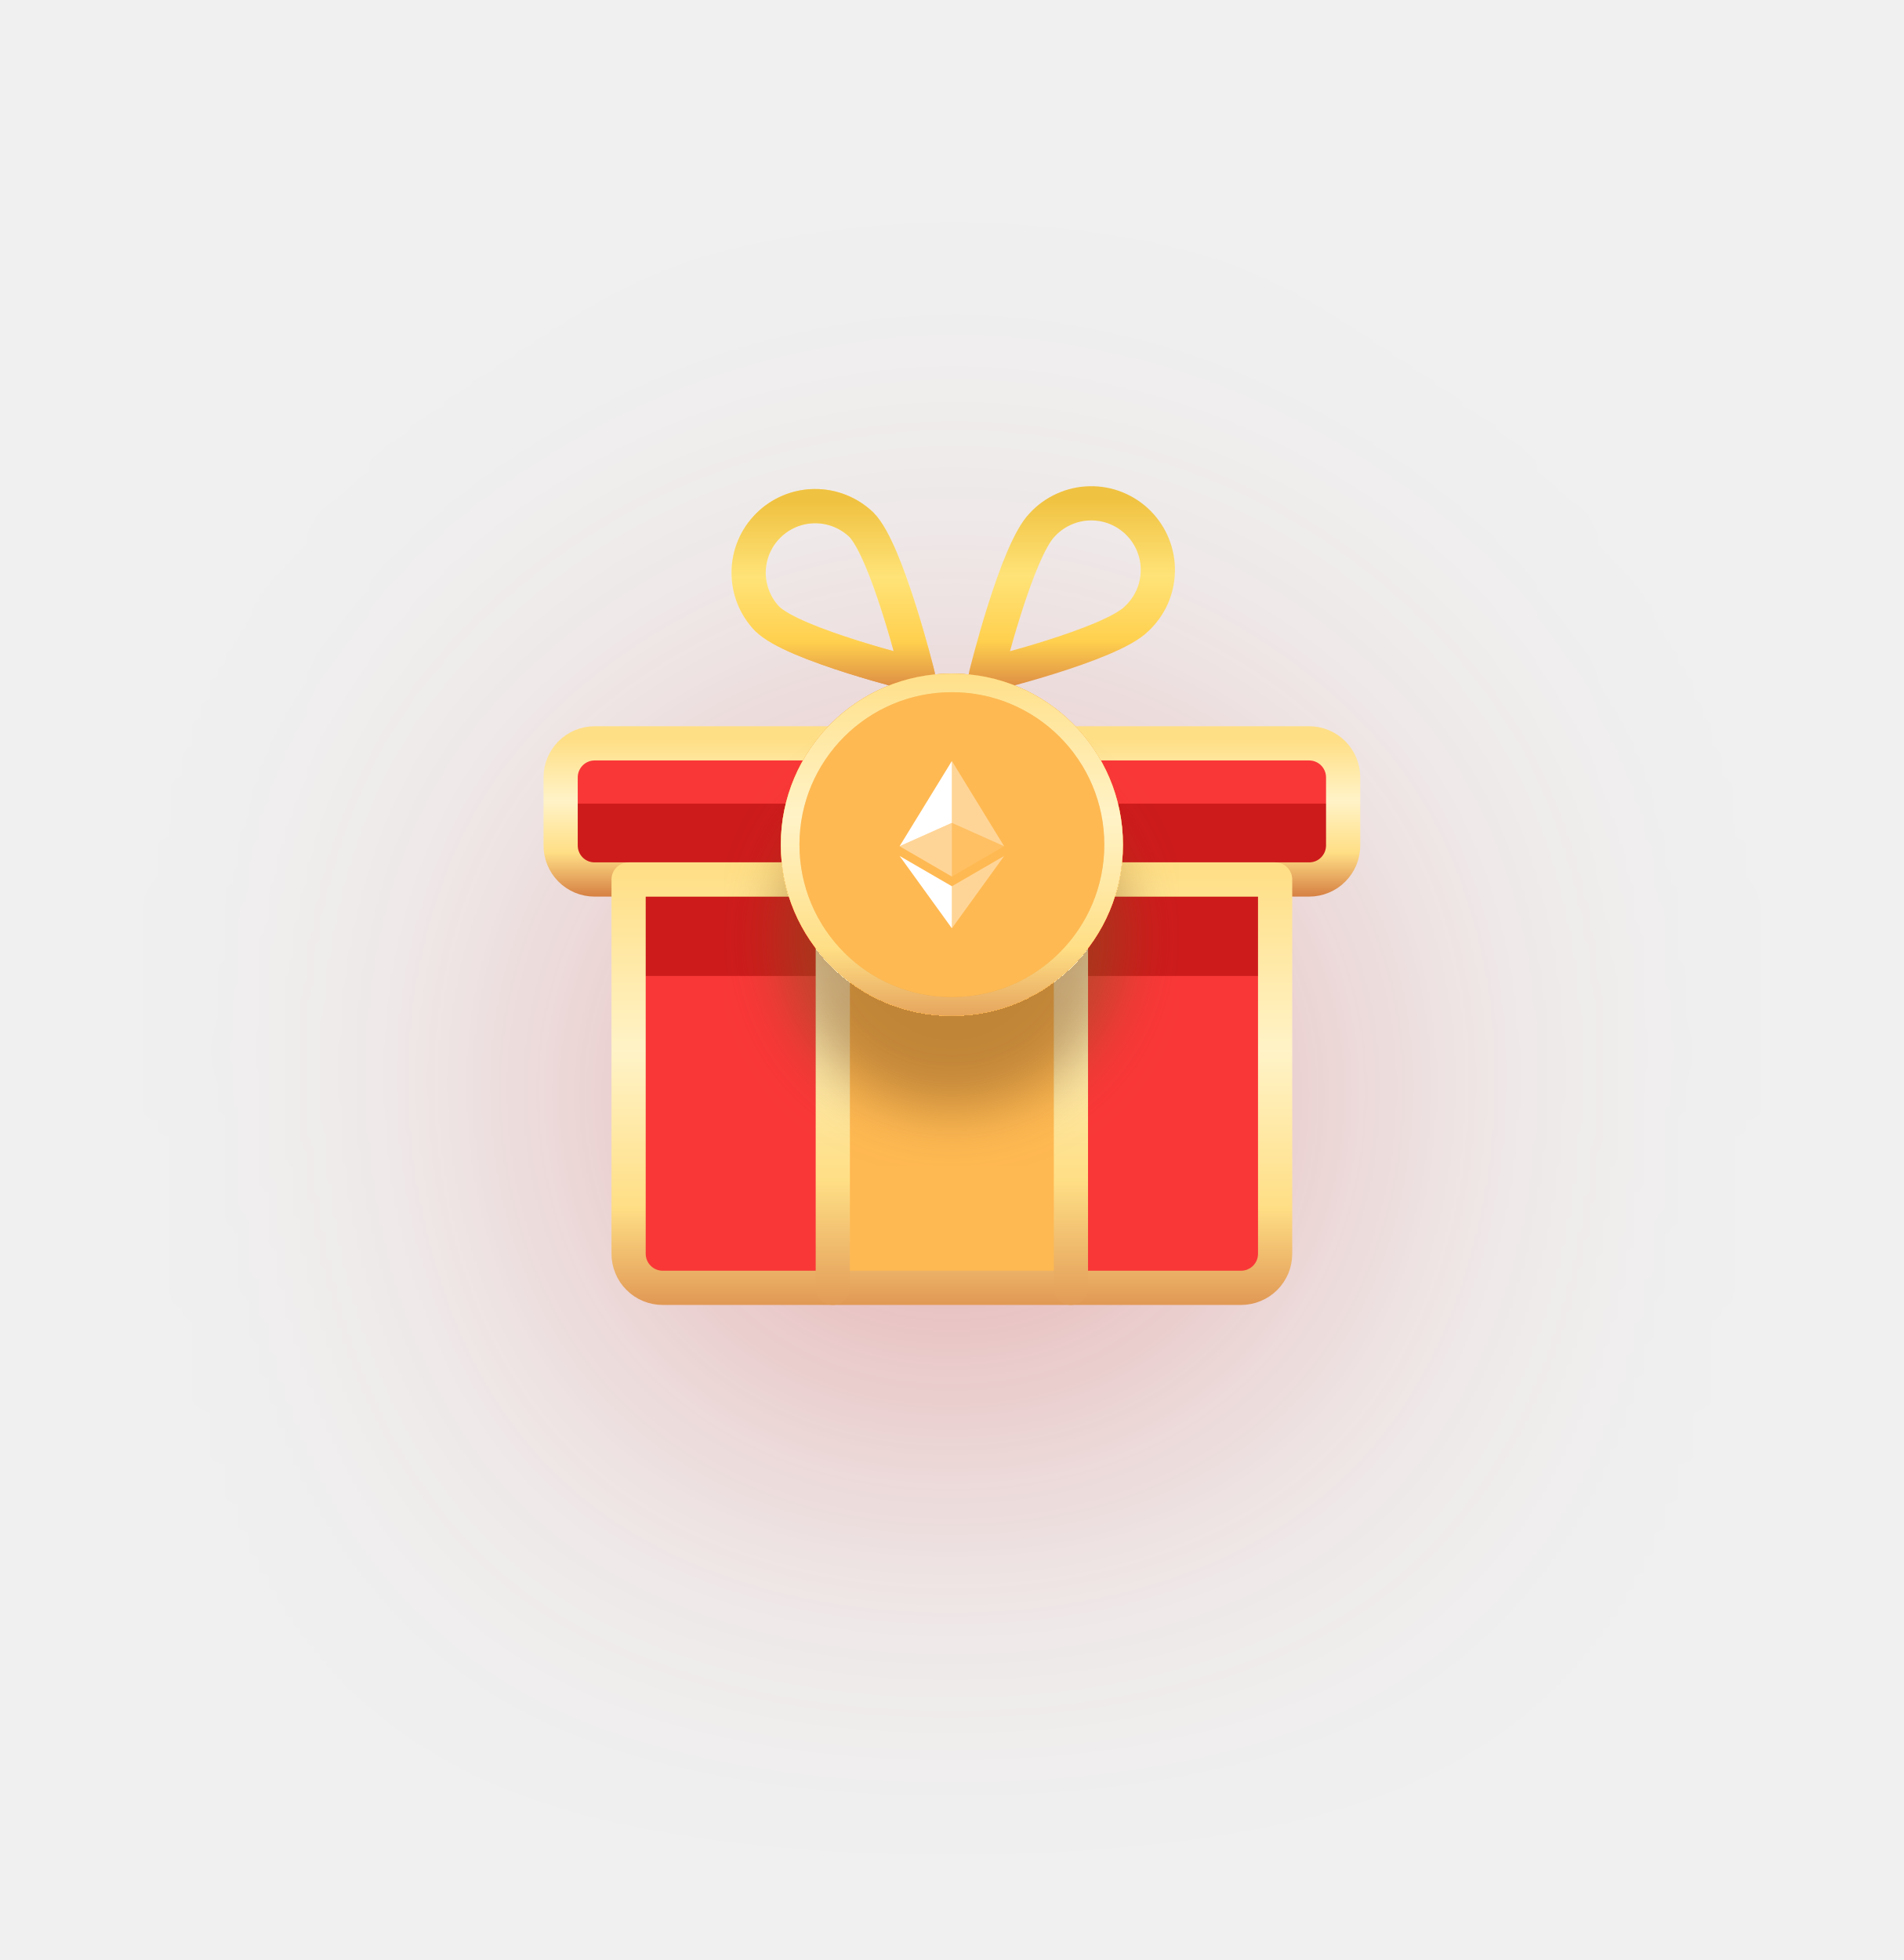
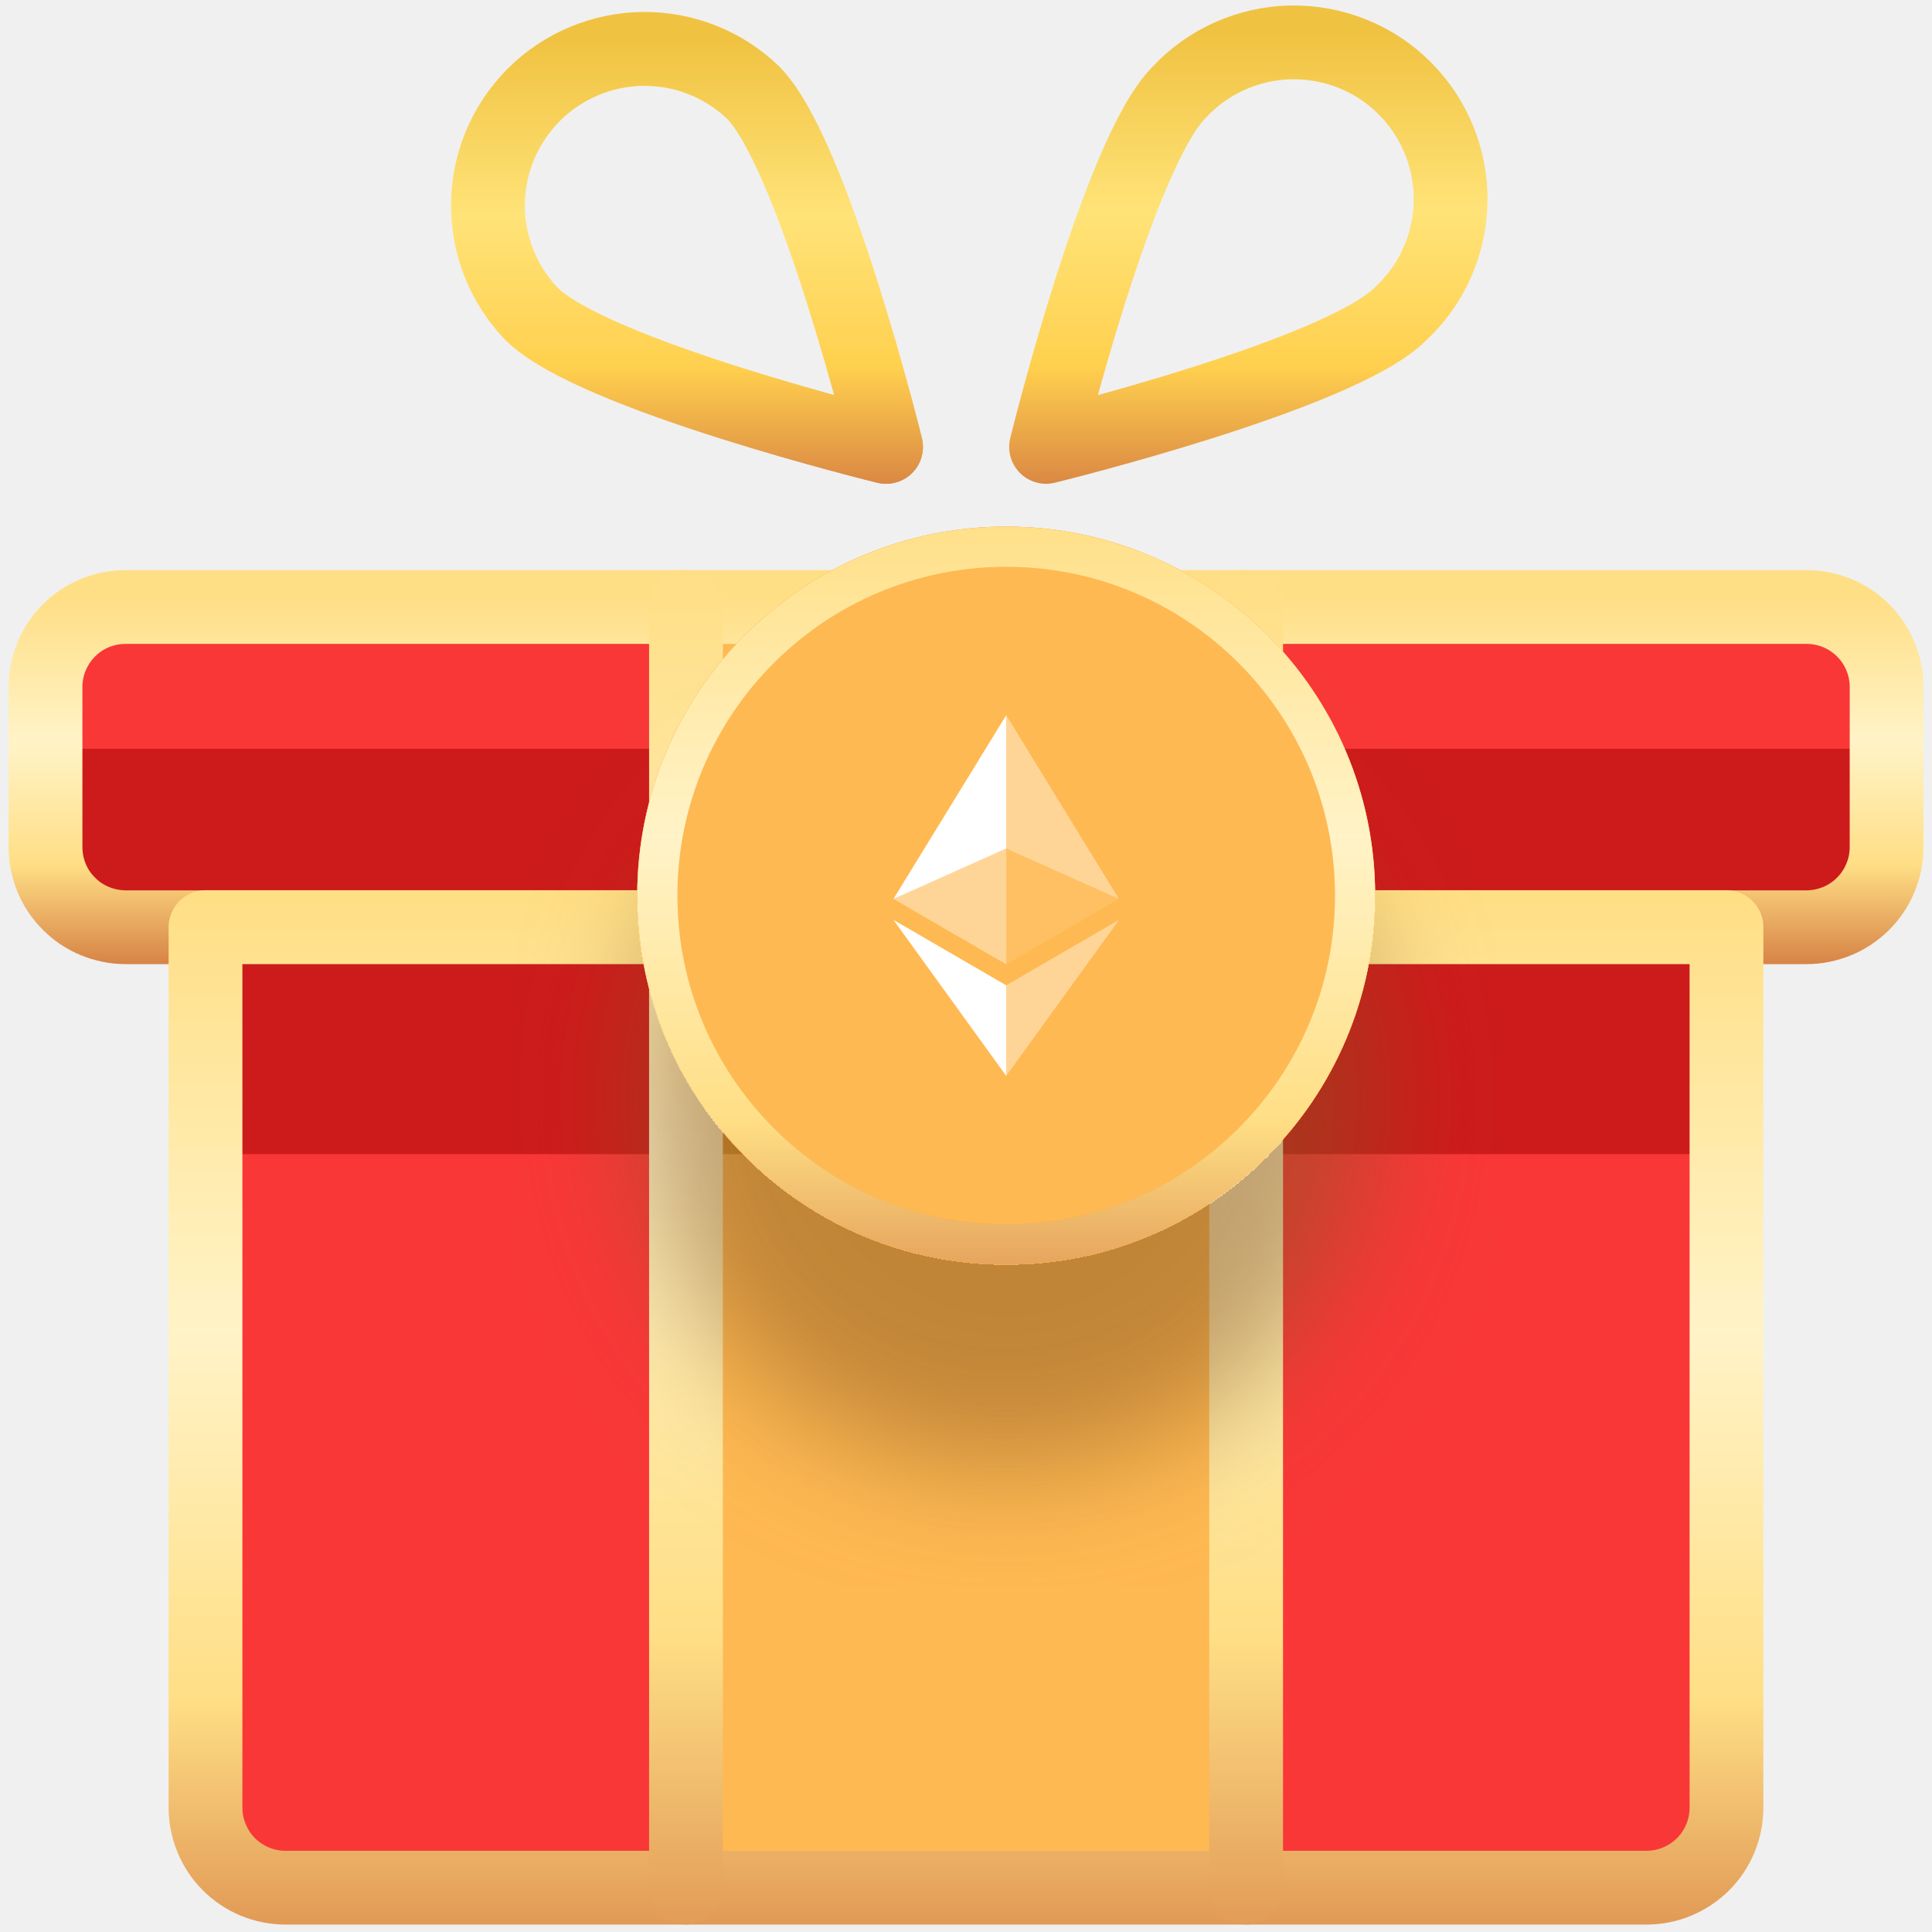
- <svg xmlns="http://www.w3.org/2000/svg" width="34" height="35" viewBox="0 0 34 35" fill="none">
-   <g filter="url(#filter0_d_10671_42283)">
-     <path fill-rule="evenodd" clip-rule="evenodd" d="M23.942 15.33C23.972 15.256 23.988 15.177 23.988 15.097V13.882C23.988 13.721 23.924 13.566 23.81 13.452C23.696 13.338 23.541 13.274 23.38 13.274H10.619C10.458 13.274 10.304 13.338 10.19 13.452C10.076 13.566 10.012 13.721 10.012 13.882V15.097C10.012 15.177 10.027 15.256 10.058 15.33C10.088 15.404 10.133 15.471 10.189 15.527C10.246 15.584 10.313 15.629 10.387 15.659C10.46 15.69 10.539 15.705 10.619 15.705H11.227V22.39C11.227 22.47 11.243 22.549 11.273 22.622C11.304 22.696 11.349 22.763 11.405 22.819C11.462 22.876 11.529 22.921 11.602 22.951C11.676 22.982 11.755 22.997 11.835 22.997H22.165C22.326 22.997 22.481 22.933 22.595 22.819C22.709 22.705 22.773 22.551 22.773 22.39V15.705H23.38C23.46 15.705 23.539 15.69 23.613 15.659C23.687 15.629 23.754 15.584 23.81 15.527C23.866 15.471 23.911 15.404 23.942 15.33Z" fill="#4B4B4B" />
-     <path d="M20.297 11.05C19.833 11.515 17.607 12.059 17.607 12.059C17.607 12.059 18.154 9.833 18.616 9.369C18.725 9.251 18.857 9.157 19.003 9.092C19.149 9.026 19.306 8.991 19.466 8.988C19.627 8.985 19.785 9.014 19.934 9.074C20.082 9.134 20.217 9.223 20.33 9.336C20.443 9.45 20.533 9.584 20.592 9.733C20.652 9.881 20.681 10.04 20.678 10.2C20.675 10.36 20.64 10.518 20.575 10.664C20.509 10.81 20.415 10.941 20.297 11.05Z" stroke="black" stroke-width="0.5" stroke-linecap="round" stroke-linejoin="round" />
-     <path d="M13.703 11.05C14.167 11.515 16.393 12.059 16.393 12.059C16.393 12.059 15.845 9.834 15.384 9.369C15.159 9.154 14.859 9.035 14.548 9.038C14.237 9.041 13.939 9.166 13.719 9.387C13.499 9.607 13.374 9.904 13.371 10.216C13.368 10.527 13.487 10.827 13.703 11.051V11.05Z" stroke="black" stroke-width="0.5" stroke-linecap="round" stroke-linejoin="round" />
-   </g>
-   <path d="M22.774 22.389C22.774 22.551 22.71 22.705 22.596 22.819C22.482 22.933 22.327 22.997 22.166 22.997H11.836C11.756 22.997 11.677 22.981 11.603 22.951C11.529 22.92 11.462 22.876 11.406 22.819C11.349 22.763 11.304 22.696 11.274 22.622C11.243 22.548 11.227 22.469 11.227 22.389V15.705H22.773L22.774 22.389Z" fill="#F93737" />
-   <path d="M22.774 15.705H11.227V17.428H22.773V15.705H22.774Z" fill="#CD1B1B" />
-   <path d="M23.989 15.097C23.989 15.177 23.973 15.256 23.943 15.33C23.912 15.404 23.867 15.471 23.811 15.527C23.755 15.584 23.688 15.629 23.614 15.659C23.54 15.69 23.461 15.705 23.381 15.705H10.62C10.54 15.705 10.461 15.69 10.387 15.659C10.314 15.629 10.247 15.584 10.19 15.527C10.134 15.471 10.089 15.404 10.059 15.33C10.028 15.256 10.013 15.177 10.013 15.097V13.882C10.013 13.721 10.077 13.566 10.191 13.452C10.305 13.338 10.459 13.274 10.62 13.274H23.381C23.543 13.274 23.697 13.338 23.811 13.452C23.925 13.566 23.989 13.721 23.989 13.882V15.098V15.097Z" fill="#CD1B1B" />
-   <path d="M23.989 14.351V13.882C23.989 13.721 23.925 13.566 23.811 13.452C23.697 13.338 23.543 13.274 23.381 13.274H10.62C10.459 13.274 10.305 13.338 10.191 13.452C10.077 13.566 10.013 13.721 10.013 13.882V14.351H23.989Z" fill="#F93737" />
-   <path d="M19.127 13.274H14.874V15.705H19.127V13.274Z" fill="#D8922C" />
-   <path d="M19.127 13.274H14.874V14.351H19.127V13.274Z" fill="#FFB952" />
-   <path d="M19.127 15.705H14.874V22.997H19.127V15.705Z" fill="#FFB952" />
-   <path d="M19.127 15.705H14.874V17.428H19.127V15.705Z" fill="#D8922C" />
-   <path d="M23.989 15.097C23.989 15.177 23.973 15.256 23.943 15.33C23.912 15.404 23.867 15.471 23.811 15.527C23.755 15.584 23.688 15.629 23.614 15.659C23.54 15.69 23.461 15.705 23.381 15.705H10.62C10.54 15.705 10.461 15.69 10.387 15.659C10.314 15.629 10.247 15.584 10.19 15.527C10.134 15.471 10.089 15.404 10.059 15.33C10.028 15.256 10.013 15.177 10.013 15.097V13.882C10.013 13.721 10.077 13.566 10.191 13.452C10.305 13.338 10.459 13.274 10.62 13.274H23.381C23.543 13.274 23.697 13.338 23.811 13.452C23.925 13.566 23.989 13.721 23.989 13.882V15.098V15.097Z" stroke="url(#paint0_linear_10671_42283)" stroke-width="0.611" stroke-linecap="round" stroke-linejoin="round" />
-   <path d="M22.774 22.389C22.774 22.551 22.71 22.705 22.596 22.819C22.482 22.933 22.327 22.997 22.166 22.997H11.836C11.756 22.997 11.677 22.981 11.603 22.951C11.529 22.92 11.462 22.876 11.406 22.819C11.349 22.763 11.304 22.696 11.274 22.622C11.243 22.548 11.227 22.469 11.227 22.389L11.227 15.705H22.774V22.389Z" stroke="url(#paint1_linear_10671_42283)" stroke-width="0.611" stroke-linecap="round" stroke-linejoin="round" />
-   <path d="M14.874 13.274V22.997" stroke="url(#paint2_linear_10671_42283)" stroke-width="0.611" stroke-linecap="round" stroke-linejoin="round" />
-   <path d="M19.127 22.997V13.274" stroke="url(#paint3_linear_10671_42283)" stroke-width="0.611" stroke-linecap="round" stroke-linejoin="round" />
-   <path d="M20.299 11.05C19.834 11.515 17.608 12.059 17.608 12.059C17.608 12.059 18.155 9.833 18.617 9.369C18.726 9.251 18.858 9.157 19.004 9.092C19.15 9.026 19.308 8.991 19.468 8.988C19.628 8.985 19.787 9.014 19.935 9.074C20.083 9.134 20.218 9.223 20.331 9.336C20.444 9.45 20.534 9.584 20.593 9.733C20.653 9.881 20.683 10.04 20.679 10.2C20.676 10.36 20.641 10.518 20.576 10.664C20.51 10.81 20.416 10.941 20.299 11.05Z" stroke="url(#paint4_linear_10671_42283)" stroke-width="0.611" stroke-linecap="round" stroke-linejoin="round" />
-   <path d="M13.703 11.05C14.167 11.515 16.393 12.059 16.393 12.059C16.393 12.059 15.845 9.834 15.384 9.369C15.159 9.154 14.859 9.035 14.548 9.038C14.237 9.041 13.939 9.166 13.719 9.387C13.499 9.607 13.374 9.904 13.371 10.216C13.368 10.527 13.487 10.827 13.703 11.051V11.05Z" stroke="url(#paint5_linear_10671_42283)" stroke-width="0.611" stroke-linecap="round" stroke-linejoin="round" />
-   <path d="M13.703 11.05C14.167 11.515 16.393 12.059 16.393 12.059C16.393 12.059 15.845 9.834 15.384 9.369C15.159 9.154 14.859 9.035 14.548 9.038C14.237 9.041 13.939 9.166 13.719 9.387C13.499 9.607 13.374 9.904 13.371 10.216C13.368 10.527 13.487 10.827 13.703 11.051V11.05Z" stroke="url(#paint6_linear_10671_42283)" stroke-width="0.611" stroke-linecap="round" stroke-linejoin="round" />
-   <g filter="url(#filter1_d_10671_42283)">
-     <rect x="13.945" y="12.028" width="6.111" height="6.111" rx="3.056" fill="#FFB952" />
-     <rect x="14.112" y="12.194" width="5.778" height="5.778" rx="2.889" stroke="#EFA437" stroke-width="0.333" />
-     <rect x="14.112" y="12.194" width="5.778" height="5.778" rx="2.889" stroke="url(#paint7_linear_10671_42283)" stroke-width="0.333" />
-     <path d="M17.001 13.589V14.694L17.934 15.111L17.001 13.589Z" fill="white" fill-opacity="0.4" />
-     <path d="M17.001 13.589L16.067 15.111L17.001 14.694V13.589Z" fill="white" />
-     <path d="M17.001 15.826V16.577L17.935 15.285L17.001 15.826Z" fill="white" fill-opacity="0.4" />
-     <path d="M17.001 16.577V15.826L16.067 15.285L17.001 16.577Z" fill="white" />
-     <path d="M17.001 15.653L17.934 15.111L17.001 14.694V15.653Z" fill="white" fill-opacity="0.1" />
-     <path d="M16.067 15.111L17.001 15.653V14.694L16.067 15.111Z" fill="white" fill-opacity="0.4" />
+ <svg xmlns="http://www.w3.org/2000/svg" width="16" height="16" viewBox="0 0 16 16" fill="none">
+   <path fill-rule="evenodd" clip-rule="evenodd" d="M15.573 7.269C15.607 7.189 15.624 7.102 15.624 7.015V5.689C15.624 5.514 15.554 5.345 15.43 5.221C15.305 5.096 15.137 5.027 14.961 5.027H1.04C0.864 5.027 0.695 5.096 0.571 5.221C0.447 5.345 0.377 5.514 0.377 5.689V7.015C0.377 7.102 0.394 7.189 0.427 7.269C0.46 7.35 0.509 7.423 0.571 7.484C0.632 7.546 0.705 7.595 0.786 7.628C0.866 7.661 0.953 7.679 1.04 7.679H1.703V14.97C1.703 15.058 1.72 15.144 1.753 15.224C1.787 15.305 1.835 15.378 1.897 15.439C1.959 15.501 2.032 15.55 2.112 15.583C2.193 15.616 2.279 15.633 2.366 15.633H13.635C13.811 15.633 13.98 15.563 14.104 15.439C14.229 15.315 14.299 15.146 14.299 14.97V7.679H14.961C15.048 7.679 15.134 7.661 15.215 7.628C15.295 7.595 15.368 7.546 15.43 7.484C15.491 7.423 15.54 7.35 15.573 7.269Z" fill="#4B4B4B" />
+   <path d="M11.598 2.6C11.091 3.107 8.663 3.701 8.663 3.701C8.663 3.701 9.26 1.273 9.764 0.766C9.882 0.638 10.026 0.535 10.185 0.464C10.345 0.393 10.517 0.354 10.691 0.351C10.866 0.348 11.039 0.38 11.201 0.445C11.363 0.51 11.51 0.607 11.633 0.731C11.757 0.854 11.854 1.002 11.919 1.163C11.985 1.325 12.017 1.499 12.013 1.673C12.01 1.848 11.971 2.02 11.9 2.179C11.829 2.339 11.726 2.481 11.598 2.6Z" stroke="black" stroke-width="0.5" stroke-linecap="round" stroke-linejoin="round" />
+   <path d="M4.403 2.6C4.91 3.107 7.338 3.701 7.338 3.701C7.338 3.701 6.74 1.273 6.237 0.767C5.992 0.532 5.665 0.402 5.325 0.405C4.986 0.409 4.661 0.545 4.421 0.785C4.181 1.026 4.044 1.35 4.041 1.69C4.038 2.029 4.168 2.357 4.403 2.601V2.6Z" stroke="black" stroke-width="0.5" stroke-linecap="round" stroke-linejoin="round" />
+   <path d="M14.298 14.97C14.298 15.146 14.228 15.315 14.104 15.439C13.979 15.563 13.811 15.633 13.635 15.633H2.365C2.278 15.633 2.192 15.616 2.112 15.583C2.031 15.55 1.958 15.501 1.896 15.439C1.835 15.378 1.786 15.305 1.753 15.224C1.719 15.144 1.702 15.057 1.702 14.97V7.678H14.297L14.298 14.97Z" fill="#F93737" />
+   <path d="M14.298 7.678H1.702V9.558H14.297V7.678H14.298Z" fill="#CD1B1B" />
+   <path d="M15.624 7.015C15.624 7.102 15.607 7.189 15.573 7.269C15.54 7.35 15.491 7.423 15.43 7.484C15.368 7.546 15.295 7.595 15.215 7.628C15.134 7.661 15.048 7.679 14.961 7.679H1.04C0.953 7.679 0.866 7.661 0.786 7.628C0.705 7.595 0.632 7.546 0.571 7.484C0.509 7.423 0.46 7.35 0.427 7.269C0.394 7.189 0.377 7.102 0.377 7.015V5.689C0.377 5.514 0.447 5.345 0.571 5.221C0.695 5.096 0.864 5.027 1.04 5.027H14.961C15.137 5.027 15.305 5.096 15.43 5.221C15.554 5.345 15.624 5.514 15.624 5.689V7.016V7.015Z" fill="#CD1B1B" />
+   <path d="M15.624 6.201V5.689C15.624 5.514 15.554 5.345 15.43 5.221C15.305 5.096 15.137 5.027 14.961 5.027H1.04C0.864 5.027 0.695 5.096 0.571 5.221C0.447 5.345 0.377 5.514 0.377 5.689V6.201H15.624Z" fill="#F93737" />
+   <path d="M10.321 5.027H5.681V7.679H10.321V5.027Z" fill="#D8922C" />
+   <path d="M10.321 5.027H5.681V6.201H10.321V5.027Z" fill="#FFB952" />
+   <path d="M10.321 7.678H5.681V15.633H10.321V7.678Z" fill="#FFB952" />
+   <path d="M10.321 7.678H5.681V9.558H10.321V7.678Z" fill="#D8922C" />
+   <path d="M15.624 7.015C15.624 7.102 15.607 7.189 15.573 7.269C15.54 7.35 15.491 7.423 15.43 7.484C15.368 7.546 15.295 7.595 15.215 7.628C15.134 7.661 15.048 7.679 14.961 7.679H1.04C0.953 7.679 0.866 7.661 0.786 7.628C0.705 7.595 0.632 7.546 0.571 7.484C0.509 7.423 0.46 7.35 0.427 7.269C0.394 7.189 0.377 7.102 0.377 7.015V5.689C0.377 5.514 0.447 5.345 0.571 5.221C0.695 5.096 0.864 5.027 1.04 5.027H14.961C15.137 5.027 15.305 5.096 15.43 5.221C15.554 5.345 15.624 5.514 15.624 5.689V7.016V7.015Z" stroke="url(#paint0_linear_11296_11650)" stroke-width="0.611" stroke-linecap="round" stroke-linejoin="round" />
+   <path d="M14.298 14.97C14.298 15.146 14.228 15.315 14.104 15.439C13.979 15.563 13.811 15.633 13.635 15.633H2.365C2.278 15.633 2.192 15.616 2.112 15.583C2.031 15.55 1.958 15.501 1.896 15.439C1.835 15.378 1.786 15.305 1.753 15.224C1.719 15.144 1.702 15.057 1.702 14.97L1.702 7.678H14.298V14.97Z" stroke="url(#paint1_linear_11296_11650)" stroke-width="0.611" stroke-linecap="round" stroke-linejoin="round" />
+   <path d="M5.681 5.027V15.633" stroke="url(#paint2_linear_11296_11650)" stroke-width="0.611" stroke-linecap="round" stroke-linejoin="round" />
+   <path d="M10.32 15.633V5.027" stroke="url(#paint3_linear_11296_11650)" stroke-width="0.611" stroke-linecap="round" stroke-linejoin="round" />
+   <path d="M11.598 2.6C11.091 3.107 8.663 3.701 8.663 3.701C8.663 3.701 9.26 1.273 9.764 0.766C9.882 0.638 10.026 0.535 10.185 0.464C10.345 0.393 10.517 0.354 10.691 0.351C10.866 0.348 11.039 0.38 11.201 0.445C11.363 0.51 11.51 0.607 11.633 0.731C11.757 0.854 11.854 1.002 11.919 1.163C11.985 1.325 12.017 1.499 12.013 1.673C12.01 1.848 11.971 2.02 11.9 2.179C11.829 2.339 11.726 2.481 11.598 2.6Z" stroke="url(#paint4_linear_11296_11650)" stroke-width="0.611" stroke-linecap="round" stroke-linejoin="round" />
+   <path d="M4.403 2.6C4.91 3.107 7.338 3.701 7.338 3.701C7.338 3.701 6.74 1.273 6.237 0.767C5.992 0.531 5.665 0.402 5.325 0.405C4.986 0.409 4.661 0.545 4.421 0.785C4.181 1.025 4.044 1.35 4.041 1.69C4.038 2.029 4.168 2.356 4.403 2.601V2.6Z" stroke="url(#paint5_linear_11296_11650)" stroke-width="0.611" stroke-linecap="round" stroke-linejoin="round" />
+   <path d="M4.403 2.6C4.91 3.107 7.338 3.701 7.338 3.701C7.338 3.701 6.74 1.273 6.237 0.767C5.992 0.531 5.665 0.402 5.325 0.405C4.986 0.409 4.661 0.545 4.421 0.785C4.181 1.025 4.044 1.35 4.041 1.69C4.038 2.029 4.168 2.356 4.403 2.601V2.6Z" stroke="url(#paint6_linear_11296_11650)" stroke-width="0.611" stroke-linecap="round" stroke-linejoin="round" />
+   <g filter="url(#filter0_d_11296_11650)">
+     <rect x="5.277" y="4.361" width="6.111" height="6.111" rx="3.056" fill="#FFB952" />
+     <rect x="5.444" y="4.528" width="5.778" height="5.778" rx="2.889" stroke="#EFA437" stroke-width="0.333" />
+     <rect x="5.444" y="4.528" width="5.778" height="5.778" rx="2.889" stroke="url(#paint7_linear_11296_11650)" stroke-width="0.333" />
+     <path d="M8.333 5.923V7.027L9.266 7.444L8.333 5.923Z" fill="white" fill-opacity="0.4" />
+     <path d="M8.333 5.923L7.399 7.445L8.333 7.027V5.923Z" fill="white" />
+     <path d="M8.333 8.16V8.91L9.267 7.618L8.333 8.16Z" fill="white" fill-opacity="0.4" />
+     <path d="M8.333 8.91V8.16L7.399 7.618L8.333 8.91Z" fill="white" />
+     <path d="M8.333 7.986L9.266 7.444L8.333 7.027V7.986Z" fill="white" fill-opacity="0.1" />
+     <path d="M7.399 7.444L8.333 7.986V7.027L7.399 7.444Z" fill="white" fill-opacity="0.4" />
  </g>
  <defs>
-     <filter id="filter0_d_10671_42283" x="0.012" y="0.738" width="33.977" height="34.259" filterUnits="userSpaceOnUse" color-interpolation-filters="sRGB">
-       <feFlood flood-opacity="0" result="BackgroundImageFix" />
-       <feColorMatrix in="SourceAlpha" type="matrix" values="0 0 0 0 0 0 0 0 0 0 0 0 0 0 0 0 0 0 127 0" result="hardAlpha" />
-       <feOffset dy="2" />
-       <feGaussianBlur stdDeviation="5" />
-       <feComposite in2="hardAlpha" operator="out" />
-       <feColorMatrix type="matrix" values="0 0 0 0 0.804 0 0 0 0 0.106 0 0 0 0 0.106 0 0 0 0.35 0" />
-       <feBlend mode="normal" in2="BackgroundImageFix" result="effect1_dropShadow_10671_42283" />
-       <feBlend mode="normal" in="SourceGraphic" in2="effect1_dropShadow_10671_42283" result="shape" />
-     </filter>
-     <filter id="filter1_d_10671_42283" x="12.945" y="12.028" width="8.111" height="8.778" filterUnits="userSpaceOnUse" color-interpolation-filters="sRGB">
+     <filter id="filter0_d_11296_11650" x="4.277" y="4.361" width="8.111" height="8.778" filterUnits="userSpaceOnUse" color-interpolation-filters="sRGB">
      <feFlood flood-opacity="0" result="BackgroundImageFix" />
      <feColorMatrix in="SourceAlpha" type="matrix" values="0 0 0 0 0 0 0 0 0 0 0 0 0 0 0 0 0 0 127 0" result="hardAlpha" />
      <feOffset dy="1.667" />
      <feGaussianBlur stdDeviation="0.5" />
      <feComposite in2="hardAlpha" operator="out" />
      <feColorMatrix type="matrix" values="0 0 0 0 0.52 0 0 0 0 0.325 0 0 0 0 0.121 0 0 0 0.5 0" />
-       <feBlend mode="multiply" in2="BackgroundImageFix" result="effect1_dropShadow_10671_42283" />
-       <feBlend mode="normal" in="SourceGraphic" in2="effect1_dropShadow_10671_42283" result="shape" />
+       <feBlend mode="multiply" in2="BackgroundImageFix" result="effect1_dropShadow_11296_11650" />
+       <feBlend mode="normal" in="SourceGraphic" in2="effect1_dropShadow_11296_11650" result="shape" />
    </filter>
-     <linearGradient id="paint0_linear_10671_42283" x1="17.001" y1="13.211" x2="17.001" y2="16.029" gradientUnits="userSpaceOnUse">
+     <linearGradient id="paint0_linear_11296_11650" x1="8" y1="4.958" x2="8" y2="8.031" gradientUnits="userSpaceOnUse">
      <stop stop-color="#FFDF86" />
      <stop offset="0.385" stop-color="#FFF3C7" />
      <stop offset="0.714" stop-color="#FFDF86" />
      <stop offset="1" stop-color="#D57E42" />
    </linearGradient>
-     <linearGradient id="paint1_linear_10671_42283" x1="17.001" y1="15.515" x2="17.001" y2="23.966" gradientUnits="userSpaceOnUse">
+     <linearGradient id="paint1_linear_11296_11650" x1="8" y1="7.472" x2="8" y2="16.691" gradientUnits="userSpaceOnUse">
      <stop stop-color="#FFDF86" />
      <stop offset="0.385" stop-color="#FFF3C7" />
      <stop offset="0.714" stop-color="#FFDF86" />
      <stop offset="1" stop-color="#D57E42" />
    </linearGradient>
-     <linearGradient id="paint2_linear_10671_42283" x1="15.374" y1="13.021" x2="15.374" y2="24.29" gradientUnits="userSpaceOnUse">
+     <linearGradient id="paint2_linear_11296_11650" x1="6.181" y1="4.751" x2="6.181" y2="17.043" gradientUnits="userSpaceOnUse">
      <stop stop-color="#FFDF86" />
      <stop offset="0.385" stop-color="#FFF3C7" />
      <stop offset="0.714" stop-color="#FFDF86" />
      <stop offset="1" stop-color="#D57E42" />
    </linearGradient>
-     <linearGradient id="paint3_linear_10671_42283" x1="19.627" y1="13.021" x2="19.627" y2="24.29" gradientUnits="userSpaceOnUse">
+     <linearGradient id="paint3_linear_11296_11650" x1="10.82" y1="4.751" x2="10.82" y2="17.043" gradientUnits="userSpaceOnUse">
      <stop stop-color="#FFDF86" />
      <stop offset="0.385" stop-color="#FFF3C7" />
      <stop offset="0.714" stop-color="#FFDF86" />
      <stop offset="1" stop-color="#D57E42" />
    </linearGradient>
-     <linearGradient id="paint4_linear_10671_42283" x1="19.144" y1="8.908" x2="19.144" y2="12.467" gradientUnits="userSpaceOnUse">
+     <linearGradient id="paint4_linear_11296_11650" x1="10.338" y1="0.263" x2="10.338" y2="4.146" gradientUnits="userSpaceOnUse">
      <stop stop-color="#F0C241" />
      <stop offset="0.385" stop-color="#FFE378" />
      <stop offset="0.714" stop-color="#FFD04E" />
      <stop offset="1" stop-color="#D57E42" />
    </linearGradient>
-     <linearGradient id="paint5_linear_10671_42283" x1="14.882" y1="8.96" x2="14.882" y2="12.461" gradientUnits="userSpaceOnUse">
+     <linearGradient id="paint5_linear_11296_11650" x1="5.689" y1="0.319" x2="5.689" y2="4.139" gradientUnits="userSpaceOnUse">
      <stop stop-color="#FFDF86" />
      <stop offset="0.385" stop-color="#FFF3C7" />
      <stop offset="0.714" stop-color="#FFDF86" />
      <stop offset="1" stop-color="#D57E42" />
    </linearGradient>
-     <linearGradient id="paint6_linear_10671_42283" x1="14.882" y1="8.96" x2="14.882" y2="12.461" gradientUnits="userSpaceOnUse">
+     <linearGradient id="paint6_linear_11296_11650" x1="5.689" y1="0.319" x2="5.689" y2="4.139" gradientUnits="userSpaceOnUse">
      <stop stop-color="#F0C241" />
      <stop offset="0.385" stop-color="#FFE378" />
      <stop offset="0.714" stop-color="#FFD04E" />
      <stop offset="1" stop-color="#D57E42" />
    </linearGradient>
-     <linearGradient id="paint7_linear_10671_42283" x1="17.001" y1="11.869" x2="17.001" y2="18.951" gradientUnits="userSpaceOnUse">
+     <linearGradient id="paint7_linear_11296_11650" x1="8.333" y1="4.202" x2="8.333" y2="11.285" gradientUnits="userSpaceOnUse">
      <stop stop-color="#FFDF86" />
      <stop offset="0.385" stop-color="#FFF3C7" />
      <stop offset="0.714" stop-color="#FFDF86" />
      <stop offset="1" stop-color="#D57E42" />
    </linearGradient>
  </defs>
</svg>
